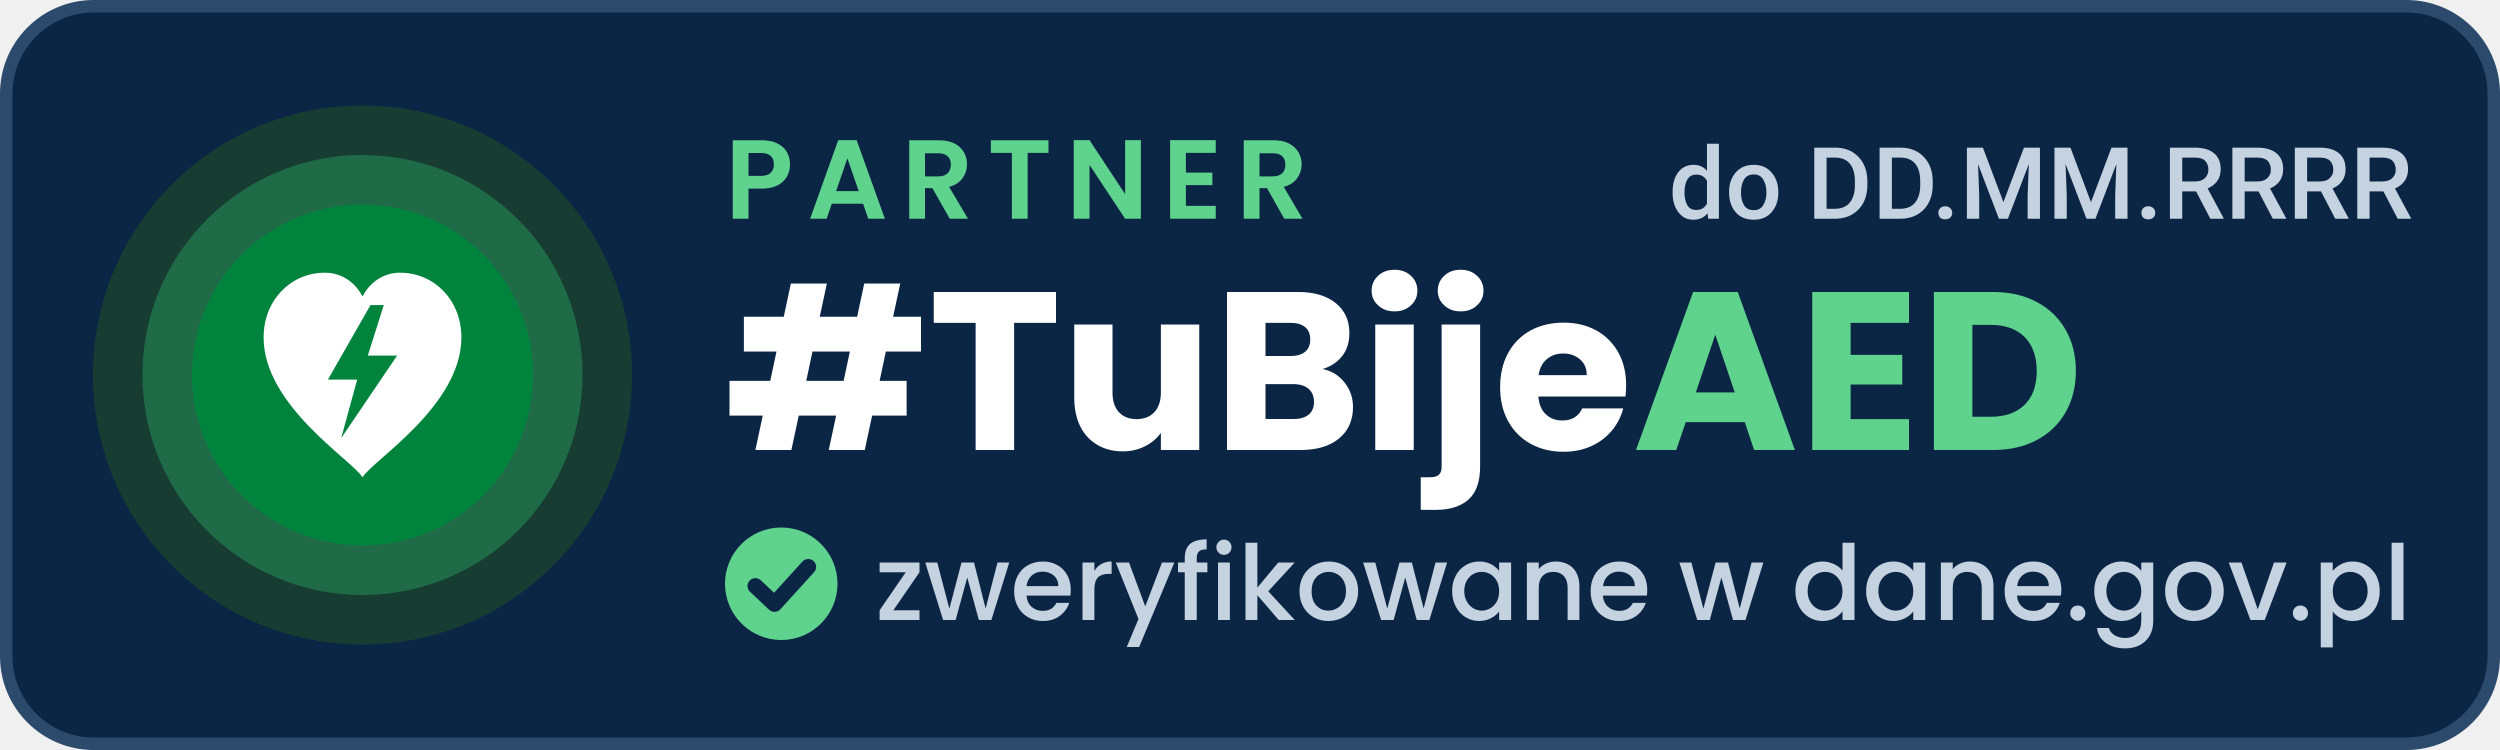
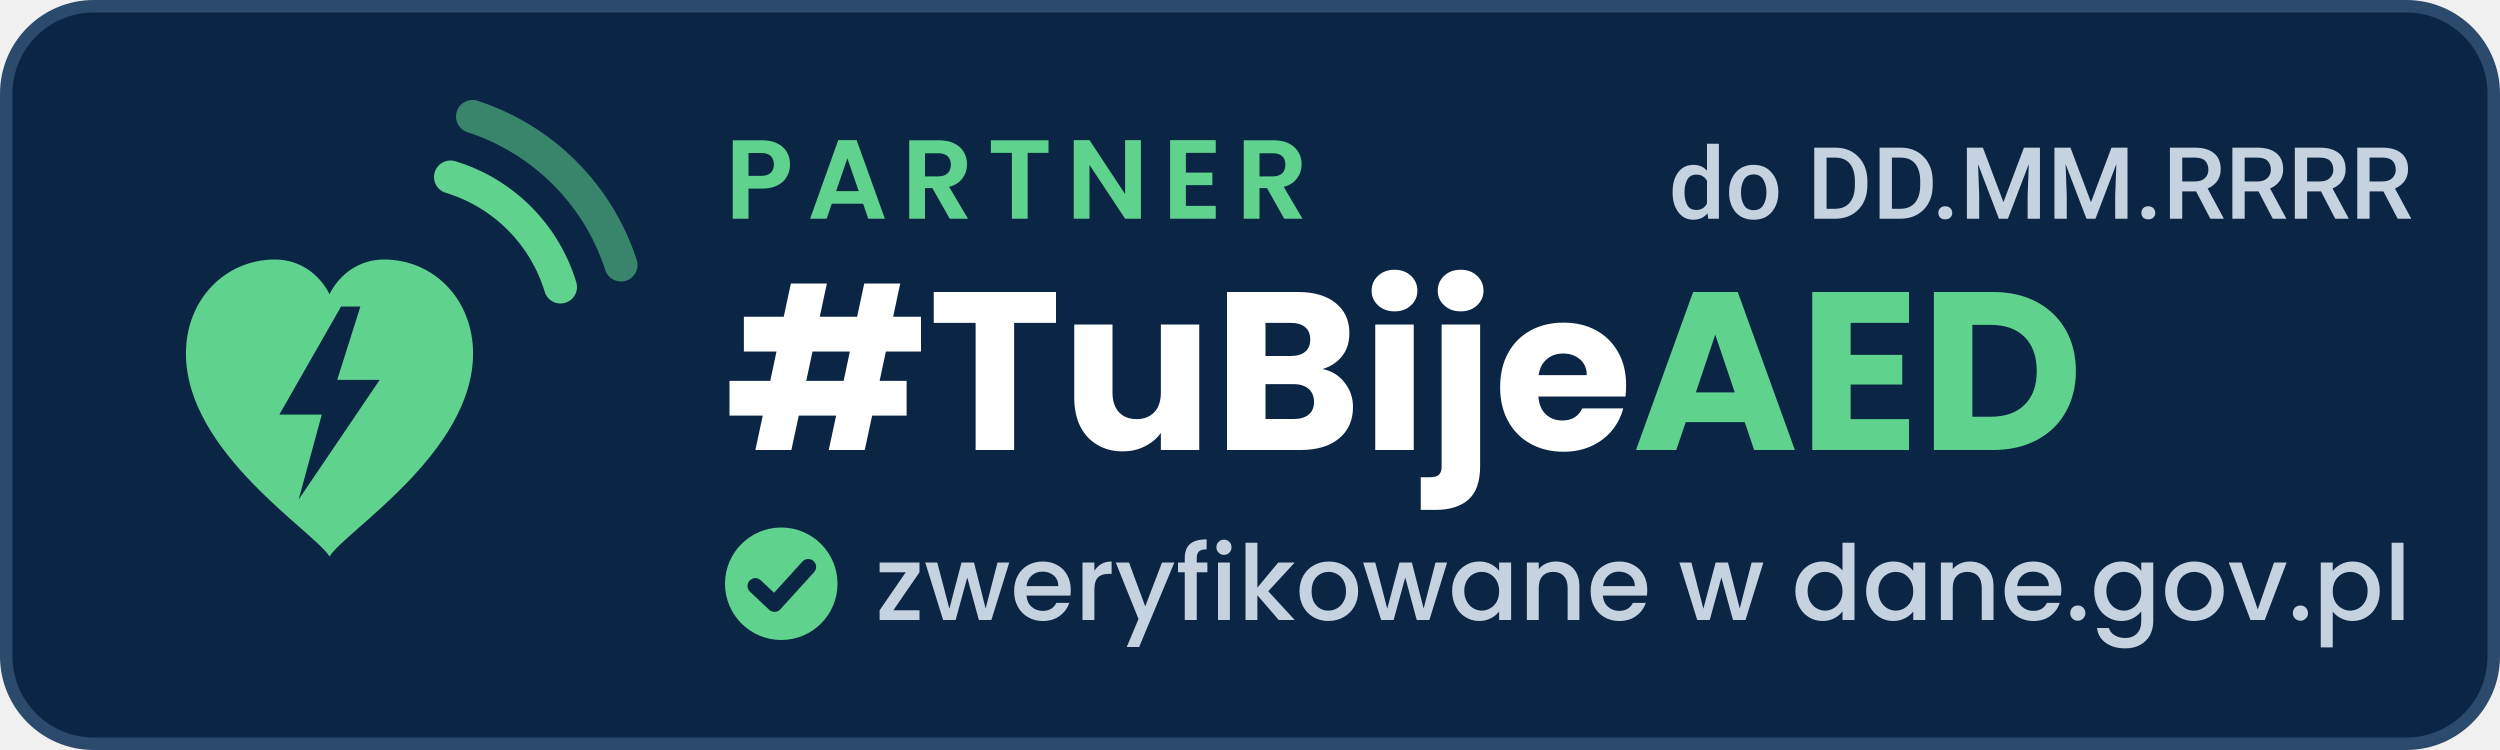
<svg xmlns="http://www.w3.org/2000/svg" width="200" height="60" viewBox="0 0 200 60" role="img" aria-label="Partner #TuBijeAED – zweryfikowane w dane.gov.pl, ważne do DD.MM.RRRR">
  <rect x="0.5" y="0.5" width="199" height="59" rx="7" fill="#0B2545" stroke="#2C4A6B" />
  <g transform="translate(7.00 8.00) scale(0.44)">
-     <circle cx="50" cy="50" r="49" fill="#173D33" />
-     <circle cx="50" cy="50" r="40" fill="#1F6B48" />
-     <circle cx="50" cy="50" r="31" fill="#00843D" />
-     <g transform="translate(50 50) scale(0.62) translate(-50 -49)">
-       <path d="M50 79 C47 74 21 58 21 38 C21 27 29 19 39 19 C44 19 48 22 50 26 C52 22 56 19 61 19 C71 19 79 27 79 38 C79 58 53 74 50 79 Z" fill="#FFFFFF" />
-       <path d="M53 22 L37 50 L48 50 L42 72 L63 41 L52 41 L58 22 Z" fill="#00843D" transform="translate(50 48) scale(0.78) translate(-50 -47)" />
-     </g>
+     <path d="M 44.000 83.000 C 41.300 78.500 17.900 64.100 17.900 46.100 C 17.900 36.200 25.100 29.000 34.100 29.000 C 38.600 29.000 42.200 31.700 44.000 35.300 C 45.800 31.700 49.400 29.000 53.900 29.000 C 62.900 29.000 70.100 36.200 70.100 46.100 C 70.100 64.100 46.700 78.500 44.000 83.000 Z M 46.106 37.550 L 34.874 57.206 L 42.596 57.206 L 38.384 72.650 L 53.126 50.888 L 45.404 50.888 L 49.616 37.550 Z" fill="#5FD38D" fill-rule="evenodd" />
+     <path d="M66 14 A30 30 0 0 1 86 34" fill="none" stroke="#5FD38D" stroke-width="6" stroke-linecap="round" />
+     <path d="M70 3 A42 42 0 0 1 97 30" fill="none" stroke="#5FD38D" stroke-width="6" stroke-linecap="round" opacity=".55" />
  </g>
  <path fill="#5FD38D" d="M60.93 15.09H59.88V17.5H58.62V11.22H60.93Q61.66 11.22 62.18 11.47Q62.69 11.72 62.95 12.16Q63.2 12.6 63.2 13.16Q63.2 13.67 62.96 14.11Q62.73 14.55 62.22 14.82Q61.71 15.09 60.93 15.09ZM61.91 13.16Q61.91 12.24 60.88 12.24H59.88V14.07H60.88Q61.4 14.07 61.65 13.83Q61.91 13.59 61.91 13.16Z M69.05 16.3H66.54L66.13 17.5H64.81L67.06 11.21H68.53L70.79 17.5H69.46ZM68.7 15.29 67.79 12.67 66.89 15.29Z M75.98 17.5 74.59 15.05H74V17.5H72.74V11.22H75.09Q75.82 11.22 76.34 11.47Q76.85 11.73 77.11 12.17Q77.36 12.6 77.36 13.14Q77.36 13.77 77 14.26Q76.64 14.76 75.93 14.95L77.44 17.5ZM74 14.11H75.05Q75.56 14.11 75.81 13.86Q76.07 13.61 76.07 13.17Q76.07 12.74 75.81 12.5Q75.56 12.26 75.05 12.26H74Z M83.88 11.22V12.23H82.21V17.5H80.95V12.23H79.27V11.22Z M91.27 17.5H90.01L87.16 13.19V17.5H85.9V11.21H87.16L90.01 15.53V11.21H91.27Z M94.87 12.23V13.81H96.99V14.81H94.87V16.47H97.26V17.5H93.61V11.21H97.26V12.23Z M102.74 17.5 101.36 15.05H100.76V17.5H99.5V11.22H101.86Q102.59 11.22 103.1 11.47Q103.61 11.73 103.87 12.17Q104.13 12.6 104.13 13.14Q104.13 13.77 103.77 14.26Q103.41 14.76 102.7 14.95L104.2 17.5ZM100.76 14.11H101.81Q102.33 14.11 102.58 13.86Q102.83 13.61 102.83 13.17Q102.83 12.74 102.58 12.5Q102.33 12.26 101.81 12.26H100.76Z" />
  <path fill="#FFFFFF" d="M70.87 28.12 70.37 30.47H72.53V33.25H69.77L69.18 36H66.3L66.89 33.25H63.9L63.31 36H60.43L61.02 33.25H58.36V30.47H61.62L62.12 28.12H59.51V25.34H62.7L63.27 22.68H66.15L65.58 25.34H68.57L69.14 22.68H72.02L71.45 25.34H73.68V28.12ZM67.99 28.12H65L64.5 30.47H67.49Z M84.48 23.36V25.83H81.13V36H78.05V25.83H74.7V23.36Z M95.94 25.96V36H92.87V34.63Q92.4 35.3 91.6 35.7Q90.8 36.11 89.82 36.11Q88.67 36.11 87.79 35.59Q86.91 35.08 86.42 34.11Q85.94 33.14 85.94 31.82V25.96H89V31.41Q89 32.42 89.52 32.98Q90.04 33.53 90.92 33.53Q91.82 33.53 92.34 32.98Q92.87 32.42 92.87 31.41V25.96Z M108.24 32.56Q108.24 34.15 107.13 35.07Q106.02 36 104.04 36H98.16V23.36H103.85Q105.77 23.36 106.86 24.25Q107.95 25.13 107.95 26.64Q107.95 27.76 107.37 28.49Q106.78 29.23 105.81 29.52Q106.91 29.75 107.57 30.61Q108.24 31.46 108.24 32.56ZM101.24 28.48H103.25Q104.01 28.48 104.41 28.14Q104.82 27.81 104.82 27.16Q104.82 26.51 104.41 26.17Q104.01 25.83 103.25 25.83H101.24ZM105.12 32.15Q105.12 31.48 104.68 31.1Q104.24 30.73 103.47 30.73H101.24V33.52H103.5Q104.28 33.52 104.7 33.16Q105.12 32.81 105.12 32.15Z M109.73 23.26Q109.73 22.54 110.25 22.06Q110.76 21.58 111.57 21.58Q112.36 21.58 112.87 22.06Q113.39 22.54 113.39 23.26Q113.39 23.96 112.87 24.43Q112.36 24.91 111.57 24.91Q110.76 24.91 110.25 24.43Q109.73 23.96 109.73 23.26ZM113.1 25.96V36H110.02V25.96Z M115.02 23.26Q115.02 22.54 115.54 22.06Q116.05 21.58 116.86 21.58Q117.65 21.58 118.16 22.06Q118.68 22.54 118.68 23.26Q118.68 23.96 118.16 24.43Q117.65 24.91 116.86 24.91Q116.05 24.91 115.54 24.43Q115.02 23.96 115.02 23.26ZM118.41 37.3Q118.41 39.15 117.47 39.97Q116.54 40.79 114.86 40.79H113.66V38.18H114.39Q114.9 38.18 115.11 37.98Q115.33 37.78 115.33 37.33V25.96H118.41Z M130.04 31.72H123.07Q123.14 32.65 123.67 33.15Q124.2 33.64 124.98 33.64Q126.13 33.64 126.58 32.67H129.86Q129.6 33.66 128.95 34.45Q128.29 35.24 127.3 35.69Q126.31 36.14 125.09 36.14Q123.61 36.14 122.46 35.51Q121.31 34.88 120.66 33.71Q120.01 32.54 120.01 30.98Q120.01 29.41 120.65 28.24Q121.29 27.07 122.44 26.44Q123.59 25.81 125.09 25.81Q126.54 25.81 127.68 26.42Q128.81 27.04 129.45 28.17Q130.09 29.3 130.09 30.82Q130.09 31.25 130.04 31.72ZM126.94 30.01Q126.94 29.21 126.4 28.75Q125.86 28.28 125.05 28.28Q124.28 28.28 123.75 28.73Q123.21 29.18 123.09 30.01Z" />
  <path fill="#5FD38D" d="M139.58 33.77H134.86L134.1 36H130.88L135.45 23.36H139.02L143.59 36H140.33ZM138.78 31.39 137.22 26.77 135.67 31.39Z M148.05 25.83V28.39H152.18V30.76H148.05V33.53H152.72V36H144.98V23.36H152.72V25.83Z M166.07 29.68Q166.07 31.54 165.25 32.98Q164.43 34.42 162.93 35.21Q161.43 36 159.45 36H154.71V23.36H159.45Q161.45 23.36 162.94 24.16Q164.43 24.95 165.25 26.38Q166.07 27.81 166.07 29.68ZM162.94 29.68Q162.94 27.94 161.97 26.96Q161 25.99 159.25 25.99H157.79V33.34H159.25Q161 33.34 161.97 32.38Q162.94 31.43 162.94 29.68Z" />
  <text id="wazny-do" x="193" y="17.5" font-family="Poppins, 'Segoe UI', Roboto, Arial, sans-serif" font-size="8" font-weight="500" fill="#C5D3E0" text-anchor="end">do DD.MM.RRRR</text>
  <circle cx="62.50" cy="46.70" r="4.50" fill="#5FD38D" />
  <polyline points="60.43,46.88 61.96,48.32 64.66,45.35" fill="none" stroke="#0B2545" stroke-width="1.26" stroke-linecap="round" stroke-linejoin="round" />
  <path fill="#C5D3E0" d="M71.47 48.82H73.56V49.6H70.37V48.82L72.46 45.78H70.37V45H73.56V45.78Z M80.74 45 79.31 49.6H78.31L77.38 46.2L76.45 49.6H75.45L74.02 45H74.98L75.95 48.7L76.92 45H77.92L78.85 48.68L79.8 45Z M85.63 47.65H82.12Q82.16 48.21 82.52 48.54Q82.89 48.87 83.43 48.87Q84.19 48.87 84.51 48.23H85.54Q85.33 48.87 84.78 49.27Q84.24 49.68 83.43 49.68Q82.77 49.68 82.25 49.38Q81.72 49.08 81.43 48.54Q81.13 48.01 81.13 47.3Q81.13 46.59 81.42 46.05Q81.71 45.51 82.23 45.22Q82.75 44.92 83.43 44.92Q84.08 44.92 84.59 45.21Q85.1 45.49 85.38 46.01Q85.66 46.52 85.66 47.19Q85.66 47.45 85.63 47.65ZM84.67 46.89Q84.66 46.36 84.3 46.04Q83.93 45.73 83.39 45.73Q82.89 45.73 82.54 46.04Q82.19 46.35 82.12 46.89Z M88.93 44.92V45.91H88.69Q88.13 45.91 87.84 46.19Q87.55 46.48 87.55 47.18V49.6H86.6V45H87.55V45.67Q87.76 45.32 88.11 45.12Q88.45 44.92 88.93 44.92Z M93.95 45 91.13 51.76H90.14L91.08 49.52L89.26 45H90.32L91.62 48.51L92.96 45Z M96.59 45.78H95.74V49.6H94.78V45.78H94.24V45H94.78V44.67Q94.78 43.88 95.2 43.52Q95.63 43.15 96.53 43.15V43.95Q96.09 43.95 95.92 44.11Q95.74 44.27 95.74 44.67V45H96.59Z M97.31 43.78Q97.31 43.52 97.49 43.35Q97.66 43.17 97.92 43.17Q98.17 43.17 98.35 43.35Q98.52 43.52 98.52 43.78Q98.52 44.04 98.35 44.21Q98.17 44.39 97.92 44.39Q97.66 44.39 97.49 44.21Q97.31 44.04 97.31 43.78ZM98.39 45V49.6H97.44V45Z M101.46 47.3 103.58 49.6H102.3L100.59 47.62V49.6H99.64V43.42H100.59V47.01L102.26 45H103.58Z M103.96 47.3Q103.96 46.59 104.27 46.05Q104.58 45.51 105.11 45.22Q105.65 44.92 106.31 44.92Q106.97 44.92 107.5 45.22Q108.03 45.51 108.34 46.05Q108.65 46.59 108.65 47.3Q108.65 48 108.33 48.54Q108.02 49.08 107.47 49.38Q106.92 49.68 106.26 49.68Q105.61 49.68 105.09 49.38Q104.56 49.08 104.26 48.54Q103.96 48.01 103.96 47.3ZM107.68 47.3Q107.68 46.79 107.48 46.45Q107.29 46.1 106.97 45.93Q106.66 45.75 106.29 45.75Q105.92 45.75 105.61 45.93Q105.3 46.1 105.11 46.45Q104.93 46.79 104.93 47.3Q104.93 48.04 105.31 48.44Q105.69 48.85 106.26 48.85Q106.63 48.85 106.95 48.67Q107.27 48.5 107.47 48.15Q107.68 47.8 107.68 47.3Z M115.77 45 114.35 49.6H113.34L112.42 46.2L111.49 49.6H110.49L109.05 45H110.02L110.98 48.7L111.96 45H112.95L113.89 48.68L114.84 45Z M118.34 44.92Q118.88 44.92 119.29 45.14Q119.69 45.35 119.93 45.67V45H120.89V49.6H119.93V48.92Q119.69 49.24 119.27 49.46Q118.86 49.68 118.32 49.68Q117.73 49.68 117.24 49.37Q116.74 49.07 116.46 48.52Q116.17 47.97 116.17 47.28Q116.17 46.59 116.46 46.05Q116.74 45.52 117.24 45.22Q117.74 44.92 118.34 44.92ZM118.54 45.75Q118.17 45.75 117.85 45.93Q117.54 46.11 117.34 46.46Q117.14 46.8 117.14 47.28Q117.14 47.75 117.34 48.11Q117.54 48.47 117.86 48.66Q118.18 48.85 118.54 48.85Q118.91 48.85 119.22 48.66Q119.54 48.48 119.74 48.13Q119.93 47.77 119.93 47.3Q119.93 46.82 119.74 46.47Q119.54 46.12 119.22 45.93Q118.91 45.75 118.54 45.75Z M126.35 46.89V49.6H125.41V47.03Q125.41 46.41 125.1 46.08Q124.79 45.75 124.26 45.75Q123.72 45.75 123.41 46.08Q123.1 46.41 123.1 47.03V49.6H122.15V45H123.1V45.53Q123.33 45.24 123.69 45.08Q124.06 44.92 124.47 44.92Q125.01 44.92 125.44 45.15Q125.87 45.37 126.11 45.82Q126.35 46.26 126.35 46.89Z M131.75 47.65H128.23Q128.27 48.21 128.64 48.54Q129.01 48.87 129.54 48.87Q130.31 48.87 130.63 48.23H131.66Q131.45 48.87 130.9 49.27Q130.35 49.68 129.54 49.68Q128.88 49.68 128.36 49.38Q127.84 49.08 127.54 48.54Q127.25 48.01 127.25 47.3Q127.25 46.59 127.54 46.05Q127.82 45.51 128.35 45.22Q128.87 44.92 129.54 44.92Q130.2 44.92 130.7 45.21Q131.21 45.49 131.5 46.01Q131.78 46.52 131.78 47.19Q131.78 47.45 131.75 47.65ZM130.79 46.89Q130.78 46.36 130.41 46.04Q130.04 45.73 129.5 45.73Q129.01 45.73 128.66 46.04Q128.31 46.35 128.24 46.89Z M141.07 45 139.64 49.6H138.64L137.71 46.2L136.78 49.6H135.78L134.35 45H135.31L136.27 48.7L137.25 45H138.24L139.18 48.68L140.13 45Z M145.81 44.92Q146.26 44.92 146.7 45.12Q147.14 45.32 147.4 45.64V43.42H148.36V49.6H147.4V48.91Q147.16 49.24 146.75 49.46Q146.34 49.68 145.8 49.68Q145.2 49.68 144.7 49.37Q144.21 49.07 143.92 48.52Q143.63 47.97 143.63 47.28Q143.63 46.59 143.92 46.05Q144.21 45.52 144.7 45.22Q145.2 44.92 145.81 44.92ZM146 45.75Q145.63 45.75 145.32 45.93Q145 46.11 144.8 46.46Q144.61 46.8 144.61 47.28Q144.61 47.75 144.8 48.11Q145 48.47 145.32 48.66Q145.64 48.85 146 48.85Q146.37 48.85 146.69 48.66Q147 48.48 147.2 48.13Q147.4 47.77 147.4 47.3Q147.4 46.82 147.2 46.47Q147 46.12 146.69 45.93Q146.37 45.75 146 45.75Z M151.46 44.92Q152.01 44.92 152.41 45.14Q152.82 45.35 153.06 45.67V45H154.02V49.6H153.06V48.92Q152.82 49.24 152.4 49.46Q151.98 49.68 151.45 49.68Q150.85 49.68 150.36 49.37Q149.87 49.07 149.58 48.52Q149.29 47.97 149.29 47.28Q149.29 46.59 149.58 46.05Q149.87 45.52 150.36 45.22Q150.86 44.92 151.46 44.92ZM151.66 45.75Q151.3 45.75 150.98 45.93Q150.66 46.11 150.46 46.46Q150.27 46.8 150.27 47.28Q150.27 47.75 150.46 48.11Q150.66 48.47 150.98 48.66Q151.3 48.85 151.66 48.85Q152.03 48.85 152.35 48.66Q152.66 48.48 152.86 48.13Q153.06 47.77 153.06 47.3Q153.06 46.82 152.86 46.47Q152.66 46.12 152.35 45.93Q152.03 45.75 151.66 45.75Z M159.48 46.89V49.6H158.54V47.03Q158.54 46.41 158.23 46.08Q157.92 45.75 157.38 45.75Q156.85 45.75 156.54 46.08Q156.22 46.41 156.22 47.03V49.6H155.27V45H156.22V45.53Q156.46 45.24 156.82 45.08Q157.18 44.92 157.59 44.92Q158.13 44.92 158.56 45.15Q158.99 45.37 159.24 45.82Q159.48 46.26 159.48 46.89Z M164.87 47.65H161.36Q161.4 48.21 161.77 48.54Q162.13 48.87 162.67 48.87Q163.44 48.87 163.75 48.23H164.78Q164.57 48.87 164.03 49.27Q163.48 49.68 162.67 49.68Q162.01 49.68 161.49 49.38Q160.96 49.08 160.67 48.54Q160.37 48.01 160.37 47.3Q160.37 46.59 160.66 46.05Q160.95 45.51 161.47 45.22Q161.99 44.92 162.67 44.92Q163.32 44.92 163.83 45.21Q164.34 45.49 164.62 46.01Q164.91 46.52 164.91 47.19Q164.91 47.45 164.87 47.65ZM163.91 46.89Q163.9 46.36 163.54 46.04Q163.17 45.73 162.63 45.73Q162.13 45.73 161.78 46.04Q161.43 46.35 161.37 46.89Z M165.62 49.05Q165.62 48.79 165.79 48.61Q165.97 48.44 166.23 48.44Q166.48 48.44 166.65 48.61Q166.83 48.79 166.83 49.05Q166.83 49.31 166.65 49.48Q166.48 49.66 166.23 49.66Q165.97 49.66 165.79 49.48Q165.62 49.31 165.62 49.05Z M171.3 45.67V45H172.26V49.68Q172.26 50.31 172 50.81Q171.73 51.3 171.22 51.59Q170.72 51.87 170.02 51.87Q169.08 51.87 168.46 51.43Q167.85 50.99 167.76 50.24H168.71Q168.81 50.6 169.17 50.82Q169.52 51.04 170.02 51.04Q170.59 51.04 170.95 50.69Q171.3 50.34 171.3 49.68V48.91Q171.06 49.23 170.65 49.45Q170.23 49.68 169.71 49.68Q169.11 49.68 168.61 49.37Q168.11 49.07 167.82 48.52Q167.54 47.97 167.54 47.28Q167.54 46.59 167.82 46.05Q168.11 45.52 168.61 45.22Q169.11 44.92 169.71 44.92Q170.24 44.92 170.66 45.14Q171.07 45.35 171.3 45.67ZM169.91 45.75Q169.54 45.75 169.22 45.93Q168.91 46.11 168.71 46.46Q168.51 46.8 168.51 47.28Q168.51 47.75 168.71 48.11Q168.91 48.47 169.23 48.66Q169.55 48.85 169.91 48.85Q170.28 48.85 170.59 48.66Q170.91 48.48 171.11 48.13Q171.3 47.77 171.3 47.3Q171.3 46.82 171.11 46.47Q170.91 46.12 170.59 45.93Q170.28 45.75 169.91 45.75Z M173.21 47.3Q173.21 46.59 173.51 46.05Q173.82 45.51 174.36 45.22Q174.89 44.92 175.55 44.92Q176.21 44.92 176.75 45.22Q177.28 45.51 177.59 46.05Q177.9 46.59 177.9 47.3Q177.9 48 177.58 48.54Q177.26 49.08 176.72 49.38Q176.17 49.68 175.51 49.68Q174.86 49.68 174.33 49.38Q173.81 49.08 173.51 48.54Q173.21 48.01 173.21 47.3ZM176.92 47.3Q176.92 46.79 176.73 46.45Q176.54 46.1 176.22 45.93Q175.9 45.75 175.54 45.75Q175.17 45.75 174.86 45.93Q174.54 46.1 174.36 46.45Q174.17 46.79 174.17 47.3Q174.17 48.04 174.55 48.44Q174.93 48.85 175.51 48.85Q175.88 48.85 176.2 48.67Q176.52 48.5 176.72 48.15Q176.92 47.8 176.92 47.3Z M180.62 48.75 181.92 45H182.93L181.18 49.6H180.04L178.3 45H179.32Z M183.43 49.05Q183.43 48.79 183.6 48.61Q183.78 48.44 184.04 48.44Q184.29 48.44 184.46 48.61Q184.64 48.79 184.64 49.05Q184.64 49.31 184.46 49.48Q184.29 49.66 184.04 49.66Q183.78 49.66 183.6 49.48Q183.43 49.31 183.43 49.05Z M188.22 44.92Q188.82 44.92 189.32 45.22Q189.81 45.52 190.1 46.05Q190.38 46.59 190.38 47.28Q190.38 47.97 190.1 48.52Q189.81 49.07 189.32 49.37Q188.82 49.68 188.22 49.68Q187.69 49.68 187.28 49.46Q186.87 49.25 186.62 48.93V51.79H185.66V45H186.62V45.68Q186.86 45.36 187.28 45.14Q187.69 44.92 188.22 44.92ZM188.01 45.75Q187.65 45.75 187.33 45.93Q187.01 46.12 186.81 46.47Q186.62 46.82 186.62 47.3Q186.62 47.77 186.81 48.13Q187.01 48.48 187.33 48.66Q187.65 48.85 188.01 48.85Q188.38 48.85 188.7 48.66Q189.02 48.47 189.22 48.11Q189.41 47.75 189.41 47.28Q189.41 46.8 189.22 46.46Q189.02 46.11 188.7 45.93Q188.38 45.75 188.01 45.75Z M192.28 43.42V49.6H191.33V43.42Z" />
</svg>
